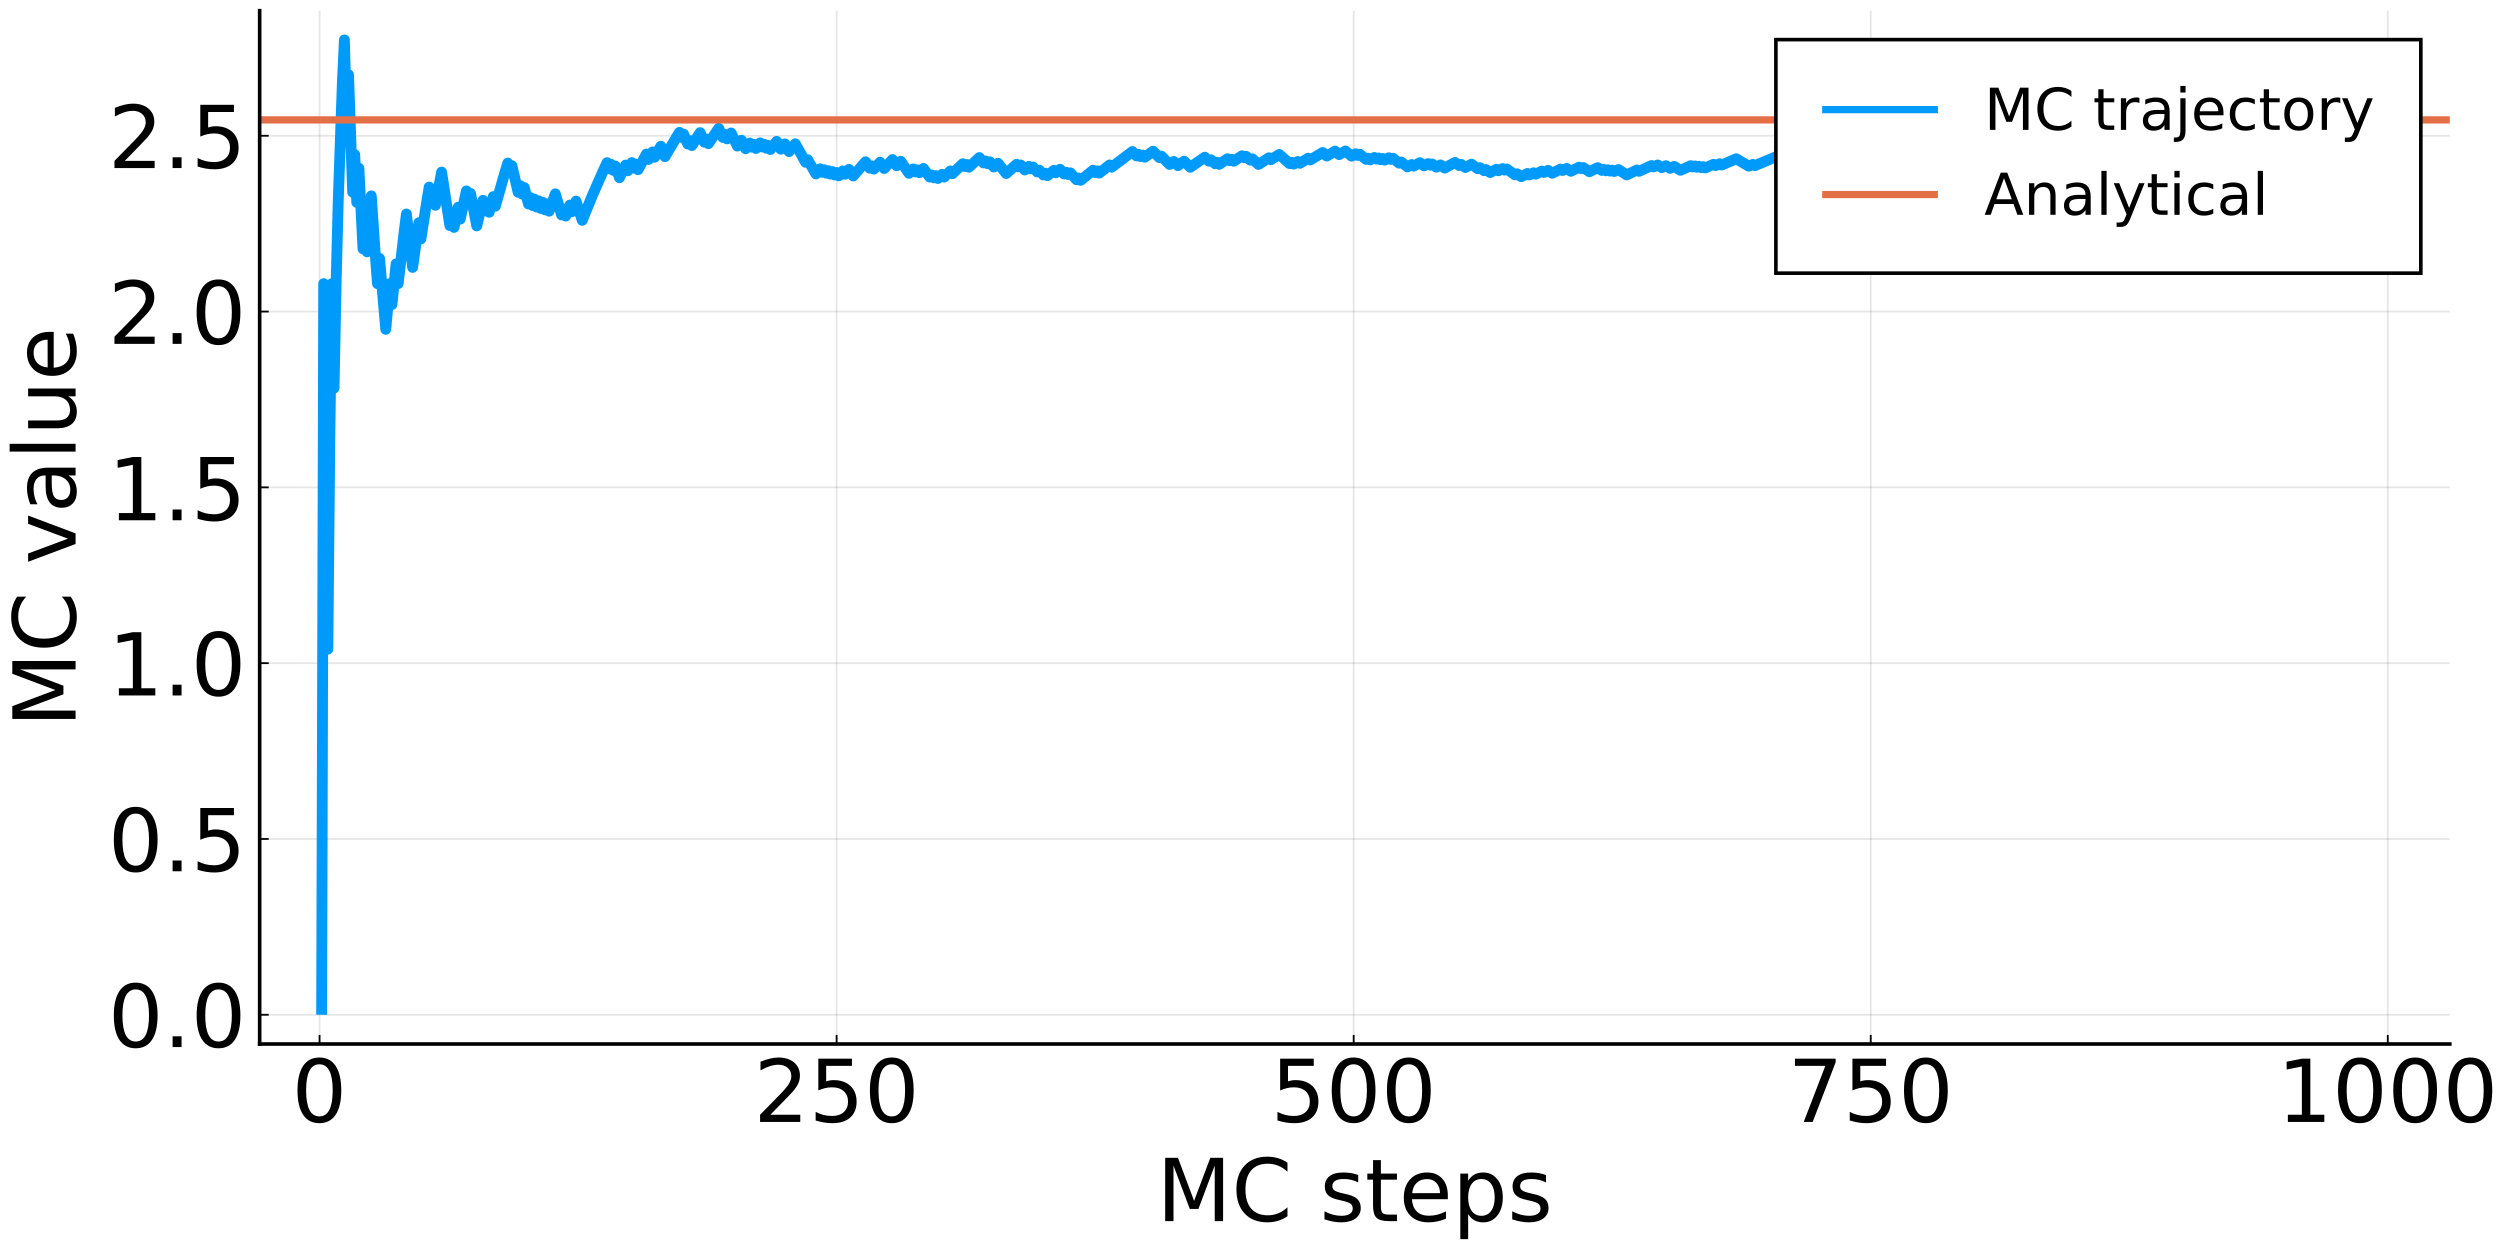
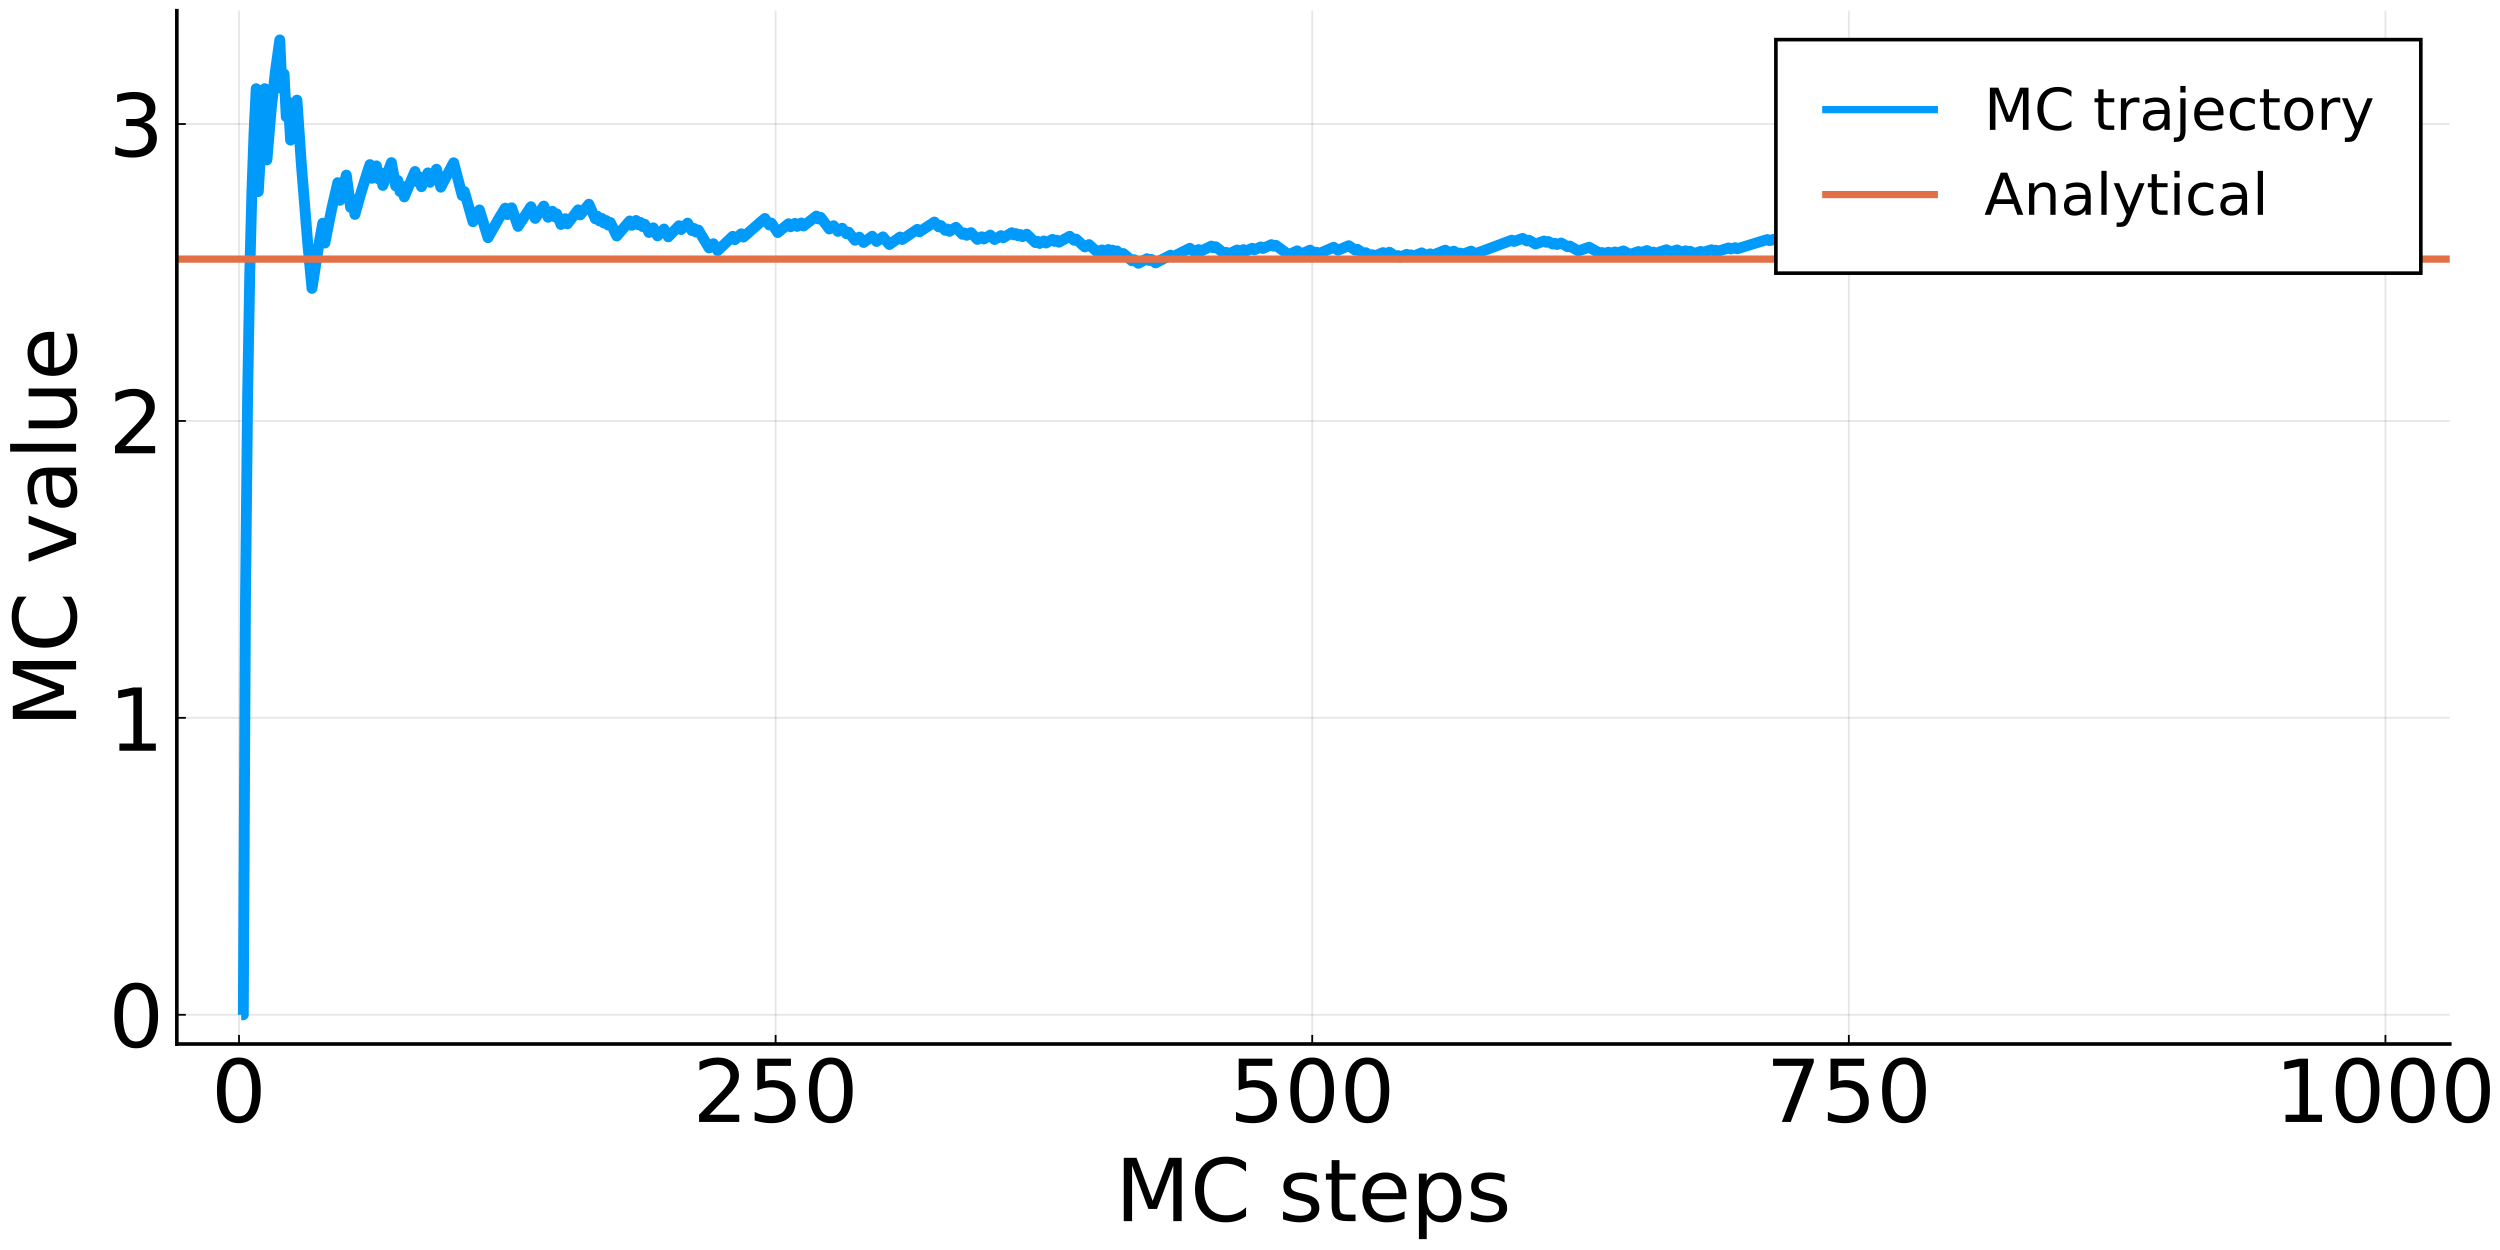
<svg xmlns="http://www.w3.org/2000/svg" xmlns:xlink="http://www.w3.org/1999/xlink" width="691.2pt" height="345.6pt" viewBox="0 0 691.2 345.6" version="1.1">
  <defs>
    <style type="text/css">*{stroke-linejoin: round; stroke-linecap: butt}</style>
  </defs>
  <g id="figure_1">
    <g id="patch_1">
      <path d="M 0 345.6  L 691.2 345.6  L 691.2 0  L 0 0  z " style="fill: #ffffff" />
    </g>
    <g id="axes_1">
      <g id="patch_2">
-         <path d="M 71.789 288.647  L 677.311 288.647  L 677.311 2.953  L 71.789 2.953  z " style="fill: #ffffff" />
+         <path d="M 48.89 288.647  L 677.311 288.647  L 677.311 2.953  L 48.89 2.953  z " style="fill: #ffffff" />
      </g>
      <g id="matplotlib.axis_1">
        <g id="xtick_1">
          <g id="line2d_1">
-             <path d="M 88.354 288.647  L 88.354 2.953  " clip-path="url(#pbbd7504877)" style="fill: none; stroke: #000000; stroke-opacity: 0.1; stroke-width: 0.5; stroke-linecap: square" />
+             <path d="M 66.082 288.647  L 66.082 2.953  " clip-path="url(#pa9d94773cf)" style="fill: none; stroke: #000000; stroke-opacity: 0.1; stroke-width: 0.5; stroke-linecap: square" />
          </g>
          <g id="line2d_2">
            <defs>
-               <path id="m615bfdc836" d="M 0 0  L 0 -2.5  " style="stroke: #000000; stroke-width: 0.5" />
-             </defs>
-             <g>
-               <use xlink:href="#m615bfdc836" x="88.354" y="288.647" style="stroke: #000000; stroke-width: 0.5" />
+               <path id="m12567f5a91" d="M 0 0  L 0 -2.5  " style="stroke: #000000; stroke-width: 0.5" />
+             </defs>
+             <g>
+               <use xlink:href="#m12567f5a91" x="66.082" y="288.647" style="stroke: #000000; stroke-width: 0.5" />
            </g>
          </g>
          <g id="text_1">
-             <g transform="translate(80.67431 310.3835)scale(0.24 -0.24)">
+             <g transform="translate(58.40232 310.3835)scale(0.24 -0.24)">
              <defs>
                <path id="DejaVuSans-30" d="M 2034 4250  Q 1547 4250 1301 3770  Q 1056 3291 1056 2328  Q 1056 1369 1301 889  Q 1547 409 2034 409  Q 2525 409 2770 889  Q 3016 1369 3016 2328  Q 3016 3291 2770 3770  Q 2525 4250 2034 4250  z M 2034 4750  Q 2819 4750 3233 4129  Q 3647 3509 3647 2328  Q 3647 1150 3233 529  Q 2819 -91 2034 -91  Q 1250 -91 836 529  Q 422 1150 422 2328  Q 422 3509 836 4129  Q 1250 4750 2034 4750  z " transform="scale(0.015625)" />
              </defs>
              <use xlink:href="#DejaVuSans-30" transform="translate(0 0.78125)" />
            </g>
          </g>
        </g>
        <g id="xtick_2">
          <g id="line2d_3">
-             <path d="M 231.309 288.647  L 231.309 2.953  " clip-path="url(#pbbd7504877)" style="fill: none; stroke: #000000; stroke-opacity: 0.1; stroke-width: 0.5; stroke-linecap: square" />
+             <path d="M 214.443 288.647  L 214.443 2.953  " clip-path="url(#pa9d94773cf)" style="fill: none; stroke: #000000; stroke-opacity: 0.1; stroke-width: 0.5; stroke-linecap: square" />
          </g>
          <g id="line2d_4">
            <g>
-               <use xlink:href="#m615bfdc836" x="231.309" y="288.647" style="stroke: #000000; stroke-width: 0.5" />
+               <use xlink:href="#m12567f5a91" x="214.443" y="288.647" style="stroke: #000000; stroke-width: 0.5" />
            </g>
          </g>
          <g id="text_2">
-             <g transform="translate(208.3892 310.3835)scale(0.24 -0.24)">
+             <g transform="translate(191.5232 310.3835)scale(0.24 -0.24)">
              <defs>
                <path id="DejaVuSans-32" d="M 1228 531  L 3431 531  L 3431 0  L 469 0  L 469 531  Q 828 903 1448 1529  Q 2069 2156 2228 2338  Q 2531 2678 2651 2914  Q 2772 3150 2772 3378  Q 2772 3750 2511 3984  Q 2250 4219 1831 4219  Q 1534 4219 1204 4116  Q 875 4013 500 3803  L 500 4441  Q 881 4594 1212 4672  Q 1544 4750 1819 4750  Q 2544 4750 2975 4387  Q 3406 4025 3406 3419  Q 3406 3131 3298 2873  Q 3191 2616 2906 2266  Q 2828 2175 2409 1742  Q 1991 1309 1228 531  z " transform="scale(0.015625)" />
                <path id="DejaVuSans-35" d="M 691 4666  L 3169 4666  L 3169 4134  L 1269 4134  L 1269 2991  Q 1406 3038 1543 3061  Q 1681 3084 1819 3084  Q 2600 3084 3056 2656  Q 3513 2228 3513 1497  Q 3513 744 3044 326  Q 2575 -91 1722 -91  Q 1428 -91 1123 -41  Q 819 9 494 109  L 494 744  Q 775 591 1075 516  Q 1375 441 1709 441  Q 2250 441 2565 725  Q 2881 1009 2881 1497  Q 2881 1984 2565 2268  Q 2250 2553 1709 2553  Q 1456 2553 1204 2497  Q 953 2441 691 2322  L 691 4666  z " transform="scale(0.015625)" />
              </defs>
              <use xlink:href="#DejaVuSans-32" transform="translate(0 0.78125)" />
              <use xlink:href="#DejaVuSans-35" transform="translate(63.62305 0.78125)" />
              <use xlink:href="#DejaVuSans-30" transform="translate(127.2461 0.78125)" />
            </g>
          </g>
        </g>
        <g id="xtick_3">
          <g id="line2d_5">
-             <path d="M 374.264 288.647  L 374.264 2.953  " clip-path="url(#pbbd7504877)" style="fill: none; stroke: #000000; stroke-opacity: 0.1; stroke-width: 0.5; stroke-linecap: square" />
+             <path d="M 362.804 288.647  L 362.804 2.953  " clip-path="url(#pa9d94773cf)" style="fill: none; stroke: #000000; stroke-opacity: 0.1; stroke-width: 0.5; stroke-linecap: square" />
          </g>
          <g id="line2d_6">
            <g>
-               <use xlink:href="#m615bfdc836" x="374.264" y="288.647" style="stroke: #000000; stroke-width: 0.5" />
+               <use xlink:href="#m12567f5a91" x="362.804" y="288.647" style="stroke: #000000; stroke-width: 0.5" />
            </g>
          </g>
          <g id="text_3">
-             <g transform="translate(351.3442 310.3835)scale(0.24 -0.24)">
+             <g transform="translate(339.8841 310.3835)scale(0.24 -0.24)">
              <use xlink:href="#DejaVuSans-35" transform="translate(0 0.78125)" />
              <use xlink:href="#DejaVuSans-30" transform="translate(63.62305 0.78125)" />
              <use xlink:href="#DejaVuSans-30" transform="translate(127.2461 0.78125)" />
            </g>
          </g>
        </g>
        <g id="xtick_4">
          <g id="line2d_7">
-             <path d="M 517.219 288.647  L 517.219 2.953  " clip-path="url(#pbbd7504877)" style="fill: none; stroke: #000000; stroke-opacity: 0.1; stroke-width: 0.5; stroke-linecap: square" />
+             <path d="M 511.165 288.647  L 511.165 2.953  " clip-path="url(#pa9d94773cf)" style="fill: none; stroke: #000000; stroke-opacity: 0.1; stroke-width: 0.5; stroke-linecap: square" />
          </g>
          <g id="line2d_8">
            <g>
-               <use xlink:href="#m615bfdc836" x="517.219" y="288.647" style="stroke: #000000; stroke-width: 0.5" />
+               <use xlink:href="#m12567f5a91" x="511.165" y="288.647" style="stroke: #000000; stroke-width: 0.5" />
            </g>
          </g>
          <g id="text_4">
-             <g transform="translate(494.2991 310.3835)scale(0.24 -0.24)">
+             <g transform="translate(488.245 310.3835)scale(0.24 -0.24)">
              <defs>
                <path id="DejaVuSans-37" d="M 525 4666  L 3525 4666  L 3525 4397  L 1831 0  L 1172 0  L 2766 4134  L 525 4134  L 525 4666  z " transform="scale(0.015625)" />
              </defs>
              <use xlink:href="#DejaVuSans-37" transform="translate(0 0.78125)" />
              <use xlink:href="#DejaVuSans-35" transform="translate(63.62305 0.78125)" />
              <use xlink:href="#DejaVuSans-30" transform="translate(127.2461 0.78125)" />
            </g>
          </g>
        </g>
        <g id="xtick_5">
          <g id="line2d_9">
-             <path d="M 660.174 288.647  L 660.174 2.953  " clip-path="url(#pbbd7504877)" style="fill: none; stroke: #000000; stroke-opacity: 0.1; stroke-width: 0.5; stroke-linecap: square" />
+             <path d="M 659.526 288.647  L 659.526 2.953  " clip-path="url(#pa9d94773cf)" style="fill: none; stroke: #000000; stroke-opacity: 0.1; stroke-width: 0.5; stroke-linecap: square" />
          </g>
          <g id="line2d_10">
            <g>
-               <use xlink:href="#m615bfdc836" x="660.174" y="288.647" style="stroke: #000000; stroke-width: 0.5" />
+               <use xlink:href="#m12567f5a91" x="659.526" y="288.647" style="stroke: #000000; stroke-width: 0.5" />
            </g>
          </g>
          <g id="text_5">
-             <g transform="translate(629.574 310.3835)scale(0.24 -0.24)">
+             <g transform="translate(628.926 310.3835)scale(0.24 -0.24)">
              <defs>
                <path id="DejaVuSans-31" d="M 794 531  L 1825 531  L 1825 4091  L 703 3866  L 703 4441  L 1819 4666  L 2450 4666  L 2450 531  L 3481 531  L 3481 0  L 794 0  L 794 531  z " transform="scale(0.015625)" />
              </defs>
              <use xlink:href="#DejaVuSans-31" transform="translate(0 0.78125)" />
              <use xlink:href="#DejaVuSans-30" transform="translate(63.62305 0.78125)" />
              <use xlink:href="#DejaVuSans-30" transform="translate(127.2461 0.78125)" />
              <use xlink:href="#DejaVuSans-30" transform="translate(190.8691 0.78125)" />
            </g>
          </g>
        </g>
        <g id="text_6">
-           <g transform="translate(319.7945 337.611)scale(0.24 -0.24)">
+           <g transform="translate(308.3452 337.611)scale(0.24 -0.24)">
            <defs>
              <path id="DejaVuSans-4d" d="M 628 4666  L 1569 4666  L 2759 1491  L 3956 4666  L 4897 4666  L 4897 0  L 4281 0  L 4281 4097  L 3078 897  L 2444 897  L 1241 4097  L 1241 0  L 628 0  L 628 4666  z " transform="scale(0.015625)" />
              <path id="DejaVuSans-43" d="M 4122 4306  L 4122 3641  Q 3803 3938 3442 4084  Q 3081 4231 2675 4231  Q 1875 4231 1450 3742  Q 1025 3253 1025 2328  Q 1025 1406 1450 917  Q 1875 428 2675 428  Q 3081 428 3442 575  Q 3803 722 4122 1019  L 4122 359  Q 3791 134 3420 21  Q 3050 -91 2638 -91  Q 1578 -91 968 557  Q 359 1206 359 2328  Q 359 3453 968 4101  Q 1578 4750 2638 4750  Q 3056 4750 3426 4639  Q 3797 4528 4122 4306  z " transform="scale(0.015625)" />
              <path id="DejaVuSans-20" transform="scale(0.015625)" />
              <path id="DejaVuSans-73" d="M 2834 3397  L 2834 2853  Q 2591 2978 2328 3040  Q 2066 3103 1784 3103  Q 1356 3103 1142 2972  Q 928 2841 928 2578  Q 928 2378 1081 2264  Q 1234 2150 1697 2047  L 1894 2003  Q 2506 1872 2764 1633  Q 3022 1394 3022 966  Q 3022 478 2636 193  Q 2250 -91 1575 -91  Q 1294 -91 989 -36  Q 684 19 347 128  L 347 722  Q 666 556 975 473  Q 1284 391 1588 391  Q 1994 391 2212 530  Q 2431 669 2431 922  Q 2431 1156 2273 1281  Q 2116 1406 1581 1522  L 1381 1569  Q 847 1681 609 1914  Q 372 2147 372 2553  Q 372 3047 722 3315  Q 1072 3584 1716 3584  Q 2034 3584 2315 3537  Q 2597 3491 2834 3397  z " transform="scale(0.015625)" />
              <path id="DejaVuSans-74" d="M 1172 4494  L 1172 3500  L 2356 3500  L 2356 3053  L 1172 3053  L 1172 1153  Q 1172 725 1289 603  Q 1406 481 1766 481  L 2356 481  L 2356 0  L 1766 0  Q 1100 0 847 248  Q 594 497 594 1153  L 594 3053  L 172 3053  L 172 3500  L 594 3500  L 594 4494  L 1172 4494  z " transform="scale(0.015625)" />
              <path id="DejaVuSans-65" d="M 3597 1894  L 3597 1613  L 953 1613  Q 991 1019 1311 708  Q 1631 397 2203 397  Q 2534 397 2845 478  Q 3156 559 3463 722  L 3463 178  Q 3153 47 2828 -22  Q 2503 -91 2169 -91  Q 1331 -91 842 396  Q 353 884 353 1716  Q 353 2575 817 3079  Q 1281 3584 2069 3584  Q 2775 3584 3186 3129  Q 3597 2675 3597 1894  z M 3022 2063  Q 3016 2534 2758 2815  Q 2500 3097 2075 3097  Q 1594 3097 1305 2825  Q 1016 2553 972 2059  L 3022 2063  z " transform="scale(0.015625)" />
              <path id="DejaVuSans-70" d="M 1159 525  L 1159 -1331  L 581 -1331  L 581 3500  L 1159 3500  L 1159 2969  Q 1341 3281 1617 3432  Q 1894 3584 2278 3584  Q 2916 3584 3314 3078  Q 3713 2572 3713 1747  Q 3713 922 3314 415  Q 2916 -91 2278 -91  Q 1894 -91 1617 61  Q 1341 213 1159 525  z M 3116 1747  Q 3116 2381 2855 2742  Q 2594 3103 2138 3103  Q 1681 3103 1420 2742  Q 1159 2381 1159 1747  Q 1159 1113 1420 752  Q 1681 391 2138 391  Q 2594 391 2855 752  Q 3116 1113 3116 1747  z " transform="scale(0.015625)" />
            </defs>
            <use xlink:href="#DejaVuSans-4d" />
            <use xlink:href="#DejaVuSans-43" x="86.279" />
            <use xlink:href="#DejaVuSans-20" x="156.104" />
            <use xlink:href="#DejaVuSans-73" x="187.891" />
            <use xlink:href="#DejaVuSans-74" x="239.99" />
            <use xlink:href="#DejaVuSans-65" x="279.199" />
            <use xlink:href="#DejaVuSans-70" x="340.723" />
            <use xlink:href="#DejaVuSans-73" x="404.199" />
          </g>
        </g>
      </g>
      <g id="matplotlib.axis_2">
        <g id="ytick_1">
          <g id="line2d_11">
-             <path d="M 71.789 280.562  L 677.311 280.562  " clip-path="url(#pbbd7504877)" style="fill: none; stroke: #000000; stroke-opacity: 0.1; stroke-width: 0.5; stroke-linecap: square" />
+             <path d="M 48.89 280.562  L 677.311 280.562  " clip-path="url(#pa9d94773cf)" style="fill: none; stroke: #000000; stroke-opacity: 0.1; stroke-width: 0.5; stroke-linecap: square" />
          </g>
          <g id="line2d_12">
            <defs>
-               <path id="m28bf1f5db9" d="M 0 0  L 2.5 0  " style="stroke: #000000; stroke-width: 0.5" />
-             </defs>
-             <g>
-               <use xlink:href="#m28bf1f5db9" x="71.789" y="280.562" style="stroke: #000000; stroke-width: 0.5" />
+               <path id="m84468bde2f" d="M 0 0  L 2.5 0  " style="stroke: #000000; stroke-width: 0.5" />
+             </defs>
+             <g>
+               <use xlink:href="#m84468bde2f" x="48.89" y="280.562" style="stroke: #000000; stroke-width: 0.5" />
            </g>
          </g>
          <g id="text_7">
-             <g transform="translate(29.88869 289.6797)scale(0.24 -0.24)">
-               <defs>
-                 <path id="DejaVuSans-2e" d="M 684 794  L 1344 794  L 1344 0  L 684 0  L 684 794  z " transform="scale(0.015625)" />
-               </defs>
+             <g transform="translate(30.03026 289.6797)scale(0.24 -0.24)">
              <use xlink:href="#DejaVuSans-30" transform="translate(0 0.78125)" />
-               <use xlink:href="#DejaVuSans-2e" transform="translate(63.62305 0.78125)" />
-               <use xlink:href="#DejaVuSans-30" transform="translate(95.41016 0.78125)" />
            </g>
          </g>
        </g>
        <g id="ytick_2">
          <g id="line2d_13">
-             <path d="M 71.789 231.957  L 677.311 231.957  " clip-path="url(#pbbd7504877)" style="fill: none; stroke: #000000; stroke-opacity: 0.1; stroke-width: 0.5; stroke-linecap: square" />
+             <path d="M 48.89 198.473  L 677.311 198.473  " clip-path="url(#pa9d94773cf)" style="fill: none; stroke: #000000; stroke-opacity: 0.1; stroke-width: 0.5; stroke-linecap: square" />
          </g>
          <g id="line2d_14">
            <g>
-               <use xlink:href="#m28bf1f5db9" x="71.789" y="231.957" style="stroke: #000000; stroke-width: 0.5" />
+               <use xlink:href="#m84468bde2f" x="48.89" y="198.473" style="stroke: #000000; stroke-width: 0.5" />
            </g>
          </g>
          <g id="text_8">
-             <g transform="translate(29.88869 241.0747)scale(0.24 -0.24)">
-               <use xlink:href="#DejaVuSans-30" transform="translate(0 0.78125)" />
-               <use xlink:href="#DejaVuSans-2e" transform="translate(63.62305 0.78125)" />
-               <use xlink:href="#DejaVuSans-35" transform="translate(95.41016 0.78125)" />
+             <g transform="translate(30.03026 207.5913)scale(0.24 -0.24)">
+               <use xlink:href="#DejaVuSans-31" transform="translate(0 0.09375)" />
            </g>
          </g>
        </g>
        <g id="ytick_3">
          <g id="line2d_15">
-             <path d="M 71.789 183.352  L 677.311 183.352  " clip-path="url(#pbbd7504877)" style="fill: none; stroke: #000000; stroke-opacity: 0.1; stroke-width: 0.5; stroke-linecap: square" />
+             <path d="M 48.89 116.385  L 677.311 116.385  " clip-path="url(#pa9d94773cf)" style="fill: none; stroke: #000000; stroke-opacity: 0.1; stroke-width: 0.5; stroke-linecap: square" />
          </g>
          <g id="line2d_16">
            <g>
-               <use xlink:href="#m28bf1f5db9" x="71.789" y="183.352" style="stroke: #000000; stroke-width: 0.5" />
+               <use xlink:href="#m84468bde2f" x="48.89" y="116.385" style="stroke: #000000; stroke-width: 0.5" />
            </g>
          </g>
          <g id="text_9">
-             <g transform="translate(29.88869 192.4698)scale(0.24 -0.24)">
-               <use xlink:href="#DejaVuSans-31" transform="translate(0 0.78125)" />
-               <use xlink:href="#DejaVuSans-2e" transform="translate(63.62305 0.78125)" />
-               <use xlink:href="#DejaVuSans-30" transform="translate(95.41016 0.78125)" />
+             <g transform="translate(30.03026 125.5029)scale(0.24 -0.24)">
+               <use xlink:href="#DejaVuSans-32" transform="translate(0 0.78125)" />
            </g>
          </g>
        </g>
        <g id="ytick_4">
          <g id="line2d_17">
-             <path d="M 71.789 134.747  L 677.311 134.747  " clip-path="url(#pbbd7504877)" style="fill: none; stroke: #000000; stroke-opacity: 0.1; stroke-width: 0.5; stroke-linecap: square" />
+             <path d="M 48.89 34.296  L 677.311 34.296  " clip-path="url(#pa9d94773cf)" style="fill: none; stroke: #000000; stroke-opacity: 0.1; stroke-width: 0.5; stroke-linecap: square" />
          </g>
          <g id="line2d_18">
            <g>
-               <use xlink:href="#m28bf1f5db9" x="71.789" y="134.747" style="stroke: #000000; stroke-width: 0.5" />
+               <use xlink:href="#m84468bde2f" x="48.89" y="34.296" style="stroke: #000000; stroke-width: 0.5" />
            </g>
          </g>
          <g id="text_10">
-             <g transform="translate(29.88869 143.8648)scale(0.24 -0.24)">
-               <use xlink:href="#DejaVuSans-31" transform="translate(0 0.09375)" />
-               <use xlink:href="#DejaVuSans-2e" transform="translate(63.62305 0.09375)" />
-               <use xlink:href="#DejaVuSans-35" transform="translate(95.41016 0.09375)" />
-             </g>
-           </g>
-         </g>
-         <g id="ytick_5">
-           <g id="line2d_19">
-             <path d="M 71.789 86.142  L 677.311 86.142  " clip-path="url(#pbbd7504877)" style="fill: none; stroke: #000000; stroke-opacity: 0.1; stroke-width: 0.5; stroke-linecap: square" />
-           </g>
-           <g id="line2d_20">
-             <g>
-               <use xlink:href="#m28bf1f5db9" x="71.789" y="86.142" style="stroke: #000000; stroke-width: 0.5" />
-             </g>
-           </g>
-           <g id="text_11">
-             <g transform="translate(29.88869 95.25986)scale(0.24 -0.24)">
-               <use xlink:href="#DejaVuSans-32" transform="translate(0 0.78125)" />
-               <use xlink:href="#DejaVuSans-2e" transform="translate(63.62305 0.78125)" />
-               <use xlink:href="#DejaVuSans-30" transform="translate(95.41016 0.78125)" />
-             </g>
-           </g>
-         </g>
-         <g id="ytick_6">
-           <g id="line2d_21">
-             <path d="M 71.789 37.537  L 677.311 37.537  " clip-path="url(#pbbd7504877)" style="fill: none; stroke: #000000; stroke-opacity: 0.1; stroke-width: 0.5; stroke-linecap: square" />
-           </g>
-           <g id="line2d_22">
-             <g>
-               <use xlink:href="#m28bf1f5db9" x="71.789" y="37.537" style="stroke: #000000; stroke-width: 0.5" />
-             </g>
-           </g>
-           <g id="text_12">
-             <g transform="translate(29.88869 46.6549)scale(0.24 -0.24)">
-               <use xlink:href="#DejaVuSans-32" transform="translate(0 0.78125)" />
-               <use xlink:href="#DejaVuSans-2e" transform="translate(63.62305 0.78125)" />
-               <use xlink:href="#DejaVuSans-35" transform="translate(95.41016 0.78125)" />
-             </g>
-           </g>
-         </g>
-         <g id="text_13">
-           <g transform="translate(20.89744 201.1256)rotate(-90)scale(0.24 -0.24)">
+             <g transform="translate(30.03026 43.41457)scale(0.24 -0.24)">
+               <defs>
+                 <path id="DejaVuSans-33" d="M 2597 2516  Q 3050 2419 3304 2112  Q 3559 1806 3559 1356  Q 3559 666 3084 287  Q 2609 -91 1734 -91  Q 1441 -91 1130 -33  Q 819 25 488 141  L 488 750  Q 750 597 1062 519  Q 1375 441 1716 441  Q 2309 441 2620 675  Q 2931 909 2931 1356  Q 2931 1769 2642 2001  Q 2353 2234 1838 2234  L 1294 2234  L 1294 2753  L 1863 2753  Q 2328 2753 2575 2939  Q 2822 3125 2822 3475  Q 2822 3834 2567 4026  Q 2313 4219 1838 4219  Q 1578 4219 1281 4162  Q 984 4106 628 3988  L 628 4550  Q 988 4650 1302 4700  Q 1616 4750 1894 4750  Q 2613 4750 3031 4423  Q 3450 4097 3450 3541  Q 3450 3153 3228 2886  Q 3006 2619 2597 2516  z " transform="scale(0.015625)" />
+               </defs>
+               <use xlink:href="#DejaVuSans-33" transform="translate(0 0.78125)" />
+             </g>
+           </g>
+         </g>
+         <g id="text_11">
+           <g transform="translate(21.03901 201.1256)rotate(-90)scale(0.24 -0.24)">
            <defs>
              <path id="DejaVuSans-76" d="M 191 3500  L 800 3500  L 1894 563  L 2988 3500  L 3597 3500  L 2284 0  L 1503 0  L 191 3500  z " transform="scale(0.015625)" />
              <path id="DejaVuSans-61" d="M 2194 1759  Q 1497 1759 1228 1600  Q 959 1441 959 1056  Q 959 750 1161 570  Q 1363 391 1709 391  Q 2188 391 2477 730  Q 2766 1069 2766 1631  L 2766 1759  L 2194 1759  z M 3341 1997  L 3341 0  L 2766 0  L 2766 531  Q 2569 213 2275 61  Q 1981 -91 1556 -91  Q 1019 -91 701 211  Q 384 513 384 1019  Q 384 1609 779 1909  Q 1175 2209 1959 2209  L 2766 2209  L 2766 2266  Q 2766 2663 2505 2880  Q 2244 3097 1772 3097  Q 1472 3097 1187 3025  Q 903 2953 641 2809  L 641 3341  Q 956 3463 1253 3523  Q 1550 3584 1831 3584  Q 2591 3584 2966 3190  Q 3341 2797 3341 1997  z " transform="scale(0.015625)" />
              <path id="DejaVuSans-6c" d="M 603 4863  L 1178 4863  L 1178 0  L 603 0  L 603 4863  z " transform="scale(0.015625)" />
              <path id="DejaVuSans-75" d="M 544 1381  L 544 3500  L 1119 3500  L 1119 1403  Q 1119 906 1312 657  Q 1506 409 1894 409  Q 2359 409 2629 706  Q 2900 1003 2900 1516  L 2900 3500  L 3475 3500  L 3475 0  L 2900 0  L 2900 538  Q 2691 219 2414 64  Q 2138 -91 1772 -91  Q 1169 -91 856 284  Q 544 659 544 1381  z M 1991 3584  L 1991 3584  z " transform="scale(0.015625)" />
            </defs>
            <use xlink:href="#DejaVuSans-4d" />
            <use xlink:href="#DejaVuSans-43" x="86.279" />
            <use xlink:href="#DejaVuSans-20" x="156.104" />
            <use xlink:href="#DejaVuSans-76" x="187.891" />
            <use xlink:href="#DejaVuSans-61" x="247.07" />
            <use xlink:href="#DejaVuSans-6c" x="308.35" />
            <use xlink:href="#DejaVuSans-75" x="336.133" />
            <use xlink:href="#DejaVuSans-65" x="399.512" />
          </g>
        </g>
      </g>
-       <g id="line2d_23">
-         <path d="M 88.926 280.562  L 89.498 78.419  L 90.07 145.8  L 90.642 179.49  L 91.213 118.848  L 91.785 78.419  L 92.357 107.297  L 92.929 78.419  L 93.501 55.959  L 94.644 23.289  L 95.216 11.038  L 95.788 31.771  L 96.36 20.664  L 97.503 53.151  L 98.075 42.747  L 98.647 55.959  L 99.219 46.502  L 100.363 68.793  L 100.934 60.043  L 101.506 69.63  L 102.65 54.162  L 103.793 70.932  L 104.365 78.419  L 104.937 71.449  L 106.653 91.053  L 107.796 78.419  L 108.368 84.195  L 109.512 72.956  L 110.083 78.419  L 111.799 63.628  L 112.371 59.168  L 114.086 73.927  L 115.802 61.574  L 116.373 66.043  L 118.089 55.095  L 118.661 51.721  L 119.233 55.959  L 119.804 52.692  L 120.376 56.761  L 122.092 47.584  L 124.379 62.376  L 124.951 59.468  L 125.523 62.87  L 126.666 57.3  L 127.238 60.583  L 128.954 52.796  L 129.525 55.959  L 130.097 53.498  L 131.813 62.461  L 133.528 55.39  L 134.1 58.205  L 134.672 55.959  L 135.244 58.698  L 136.387 54.355  L 136.959 57.016  L 139.246 48.893  L 140.39 45.099  L 140.962 47.658  L 141.534 45.816  L 143.249 53.151  L 143.821 51.328  L 144.393 53.667  L 144.964 51.875  L 146.108 56.404  L 146.68 54.638  L 147.252 56.831  L 147.824 55.095  L 148.395 57.242  L 148.967 55.535  L 149.539 57.638  L 150.111 55.959  L 150.683 58.02  L 151.254 56.367  L 151.826 58.387  L 153.542 53.595  L 155.257 59.414  L 155.829 57.862  L 156.401 59.734  L 157.544 56.701  L 158.116 58.536  L 159.26 55.597  L 160.975 60.911  L 163.835 53.917  L 166.694 47.434  L 167.837 44.971  L 168.409 46.654  L 168.981 45.446  L 169.553 47.101  L 170.125 45.907  L 171.268 49.143  L 172.984 45.639  L 173.555 47.216  L 174.699 44.952  L 175.271 46.502  L 175.843 45.389  L 176.415 46.917  L 178.702 42.597  L 179.274 44.093  L 180.417 42.008  L 180.989 43.481  L 182.705 40.441  L 183.848 43.317  L 187.279 37.523  L 187.851 36.597  L 188.423 37.991  L 188.995 37.072  L 190.138 39.808  L 190.71 38.894  L 191.282 40.237  L 193.569 36.672  L 194.713 39.295  L 195.285 38.423  L 195.856 39.711  L 198.716 35.477  L 199.859 37.991  L 200.431 37.166  L 201.003 38.401  L 202.146 36.772  L 203.862 40.392  L 205.006 38.783  L 206.149 41.131  L 207.293 39.546  L 207.865 40.699  L 208.436 39.916  L 209.008 41.056  L 210.152 39.509  L 210.724 40.636  L 211.296 39.871  L 211.867 40.985  L 212.439 40.226  L 213.011 41.329  L 214.726 39.088  L 215.87 41.254  L 217.014 39.788  L 218.157 41.909  L 219.873 39.749  L 222.732 44.872  L 223.304 44.158  L 225.591 48.098  L 226.735 46.678  L 227.307 47.64  L 227.878 46.938  L 228.45 47.892  L 229.022 47.194  L 229.594 48.139  L 230.166 47.446  L 230.737 48.382  L 231.309 47.694  L 231.881 48.621  L 233.025 47.259  L 233.597 48.177  L 234.74 46.834  L 235.884 48.646  L 239.315 44.729  L 240.458 46.502  L 241.03 45.864  L 241.602 46.74  L 243.317 44.853  L 244.461 46.58  L 246.748 44.121  L 247.892 45.816  L 249.036 44.609  L 251.323 47.921  L 252.467 46.724  L 253.038 47.536  L 253.61 46.944  L 254.182 47.749  L 255.326 46.575  L 257.041 48.954  L 257.613 48.371  L 258.185 49.153  L 258.757 48.573  L 259.328 49.349  L 260.472 48.199  L 261.044 48.968  L 262.759 47.269  L 263.331 48.032  L 266.19 45.27  L 266.762 46.025  L 267.334 45.482  L 267.906 46.231  L 270.765 43.567  L 271.908 45.044  L 272.48 44.52  L 273.052 45.25  L 273.624 44.729  L 274.768 46.176  L 275.911 45.14  L 278.198 47.976  L 281.058 45.429  L 281.629 46.124  L 282.201 45.623  L 283.345 47.001  L 284.488 46.006  L 285.06 46.688  L 285.632 46.194  L 286.776 47.544  L 287.348 47.052  L 288.491 48.387  L 289.063 47.896  L 289.635 48.557  L 291.35 47.101  L 291.922 47.757  L 293.066 46.799  L 294.209 48.098  L 294.781 47.622  L 295.353 48.265  L 295.925 47.792  L 297.64 49.7  L 298.212 49.227  L 298.784 49.856  L 302.215 47.071  L 302.787 47.694  L 303.359 47.238  L 303.93 47.857  L 306.789 45.611  L 307.361 46.224  L 313.079 41.9  L 314.223 43.108  L 314.795 42.687  L 315.367 43.286  L 315.939 42.867  L 316.51 43.462  L 318.798 41.803  L 320.513 43.567  L 321.085 43.156  L 323.372 45.467  L 324.516 44.647  L 325.659 45.784  L 327.375 44.568  L 329.09 46.249  L 333.093 43.469  L 334.237 44.572  L 334.809 44.182  L 335.952 45.273  L 336.524 44.884  L 337.096 45.426  L 339.383 43.885  L 339.955 44.423  L 340.527 44.041  L 341.099 44.576  L 343.386 43.067  L 343.958 43.598  L 344.53 43.225  L 345.673 44.28  L 346.245 43.907  L 347.96 45.471  L 350.82 43.628  L 351.391 44.143  L 353.679 42.696  L 356.538 45.232  L 357.11 44.872  L 357.681 45.373  L 358.825 44.658  L 359.397 45.155  L 361.684 43.742  L 362.256 44.236  L 365.687 42.159  L 366.831 43.138  L 369.118 41.778  L 370.261 42.747  L 371.977 41.74  L 373.692 43.176  L 374.836 42.51  L 375.408 42.984  L 375.98 42.652  L 377.695 44.063  L 378.267 43.732  L 378.839 44.198  L 379.982 43.54  L 380.554 44.004  L 381.126 43.676  L 381.698 44.138  L 382.27 43.811  L 382.841 44.271  L 383.985 43.621  L 384.557 44.078  L 385.129 43.755  L 386.844 45.116  L 387.416 44.793  L 389.131 46.138  L 390.275 45.495  L 390.847 45.939  L 392.562 44.982  L 393.706 45.864  L 394.85 45.232  L 395.421 45.67  L 395.993 45.355  L 397.137 46.226  L 398.281 45.599  L 399.424 46.463  L 402.283 44.913  L 403.427 45.768  L 403.999 45.461  L 405.142 46.31  L 406.858 45.394  L 408.573 46.654  L 409.145 46.35  L 410.289 47.182  L 410.861 46.879  L 412.004 47.705  L 413.72 46.801  L 414.292 47.211  L 415.435 46.614  L 416.007 47.022  L 416.579 46.724  L 418.866 48.343  L 419.438 48.046  L 420.582 48.846  L 422.297 47.959  L 422.869 48.357  L 424.012 47.771  L 424.584 48.167  L 426.3 47.294  L 426.872 47.688  L 428.015 47.111  L 429.159 47.894  L 431.446 46.75  L 432.018 47.139  L 433.162 46.573  L 434.305 47.346  L 436.593 46.222  L 437.164 46.607  L 437.736 46.328  L 439.452 47.472  L 441.739 46.364  L 442.883 47.12  L 443.454 46.845  L 444.026 47.22  L 444.598 46.946  L 445.17 47.32  L 445.742 47.047  L 446.313 47.42  L 447.457 46.875  L 449.744 48.354  L 452.603 47.003  L 453.175 47.369  L 456.606 45.775  L 457.178 46.139  L 458.322 45.614  L 459.465 46.338  L 460.609 45.816  L 461.753 46.535  L 462.896 46.015  L 464.612 47.084  L 467.471 45.796  L 468.043 46.15  L 468.614 45.894  L 469.186 46.246  L 469.758 45.992  L 470.33 46.343  L 470.902 46.089  L 471.474 46.438  L 473.761 45.429  L 474.333 45.777  L 475.476 45.276  L 476.048 45.623  L 480.051 43.893  L 483.482 45.948  L 484.625 45.458  L 485.197 45.797  L 492.059 42.915  L 492.631 43.252  L 493.774 42.781  L 495.49 43.782  L 498.349 42.614  L 498.921 42.946  L 500.065 42.483  L 500.636 42.813  L 501.208 42.582  L 501.78 42.912  L 502.924 42.452  L 503.495 42.78  L 506.355 41.641  L 506.926 41.967  L 508.07 41.516  L 508.642 41.841  L 510.929 40.945  L 511.501 41.269  L 513.788 40.382  L 514.36 40.704  L 516.075 40.045  L 516.647 40.366  L 517.219 40.147  L 517.791 40.467  L 518.935 40.031  L 519.506 40.35  L 520.078 40.133  L 520.65 40.451  L 521.222 40.234  L 522.365 40.867  L 525.225 39.79  L 525.796 40.105  L 528.655 39.041  L 530.371 39.978  L 530.943 39.767  L 531.515 40.077  L 532.658 39.656  L 533.802 40.274  L 534.946 39.854  L 535.517 40.162  L 537.233 39.536  L 537.805 39.842  L 538.376 39.635  L 538.948 39.94  L 540.092 39.526  L 540.664 39.831  L 541.807 39.418  L 542.951 40.025  L 544.666 39.409  L 545.81 40.012  L 546.382 39.808  L 547.526 40.407  L 548.097 40.203  L 549.241 40.8  L 549.813 40.596  L 550.385 40.893  L 553.816 39.679  L 555.531 40.564  L 556.103 40.363  L 556.675 40.656  L 558.39 40.056  L 558.962 40.349  L 560.106 39.951  L 560.677 40.242  L 561.249 40.044  L 561.821 40.334  L 564.68 39.35  L 565.252 39.639  L 569.255 38.279  L 570.398 38.854  L 570.97 38.661  L 571.542 38.948  L 572.686 38.564  L 574.973 39.701  L 576.688 39.127  L 577.26 39.409  L 579.547 38.65  L 580.691 39.212  L 581.835 38.834  L 582.407 39.114  L 583.55 38.738  L 585.837 39.85  L 586.409 39.662  L 586.981 39.938  L 587.553 39.751  L 588.125 40.026  L 588.697 39.839  L 589.84 40.388  L 590.412 40.201  L 590.984 40.474  L 591.556 40.288  L 592.127 40.561  L 593.843 40.003  L 594.415 40.275  L 596.13 39.721  L 597.846 40.532  L 598.417 40.348  L 598.989 40.617  L 602.42 39.52  L 602.992 39.788  L 603.564 39.606  L 604.708 40.14  L 606.995 39.417  L 607.567 39.683  L 608.138 39.503  L 609.282 40.032  L 610.998 39.495  L 612.141 40.021  L 612.713 39.842  L 613.285 40.105  L 615.572 39.394  L 616.144 39.655  L 619.003 38.775  L 619.575 39.035  L 623.006 37.991  L 623.578 38.25  L 625.293 37.732  L 625.865 37.991  L 627.58 37.476  L 628.152 37.734  L 629.296 37.392  L 630.439 37.905  L 634.442 36.721  L 636.158 37.484  L 637.301 37.148  L 638.445 37.655  L 639.017 37.487  L 639.589 37.739  L 640.732 37.405  L 641.304 37.656  L 641.876 37.49  L 642.448 37.74  L 643.019 37.574  L 643.591 37.824  L 644.735 37.492  L 645.307 37.742  L 646.45 37.411  L 647.594 37.908  L 648.738 37.578  L 649.309 37.826  L 653.312 36.681  L 654.456 37.174  L 655.599 36.85  L 656.743 37.34  L 658.459 36.855  L 660.174 37.586  L 660.174 37.586  " clip-path="url(#pbbd7504877)" style="fill: none; stroke: #009afa; stroke-width: 3" />
-       </g>
-       <g id="line2d_24">
-         <path d="M -1 33.145  L 692.2 33.145  " clip-path="url(#pbbd7504877)" style="fill: none; stroke: #e36f47; stroke-width: 2" />
+       <g id="line2d_19">
+         <path d="M 66.676 280.562  L 67.269 280.562  L 67.863 166.763  L 68.456 109.864  L 69.05 75.724  L 69.643 52.964  L 70.236 36.707  L 70.83 24.515  L 71.423 52.964  L 72.61 32.274  L 73.204 24.515  L 73.797 44.211  L 74.984 30.205  L 76.171 19.494  L 77.358 11.038  L 77.951 24.515  L 78.545 20.45  L 79.138 32.274  L 79.732 28.225  L 80.325 38.739  L 81.512 31.08  L 82.105 27.676  L 83.292 45.116  L 85.073 67.189  L 86.259 79.74  L 88.04 68.342  L 89.227 61.718  L 89.82 67.189  L 91.6 58.257  L 93.381 50.49  L 93.974 55.386  L 95.754 48.412  L 96.941 57.341  L 97.535 55.111  L 98.128 59.286  L 99.909 52.964  L 101.689 47.274  L 102.282 45.502  L 102.876 49.293  L 104.063 45.852  L 104.656 49.463  L 105.25 47.792  L 105.843 51.266  L 108.217 44.95  L 109.404 51.405  L 109.997 49.889  L 110.591 52.964  L 111.184 51.467  L 111.777 54.442  L 114.151 48.749  L 114.745 47.413  L 115.338 50.222  L 115.932 48.9  L 116.525 51.625  L 118.305 47.792  L 118.899 50.407  L 120.679 46.78  L 121.866 51.754  L 124.833 46.067  L 125.427 44.998  L 127.8 54.058  L 128.394 52.964  L 130.768 61.316  L 132.548 58.045  L 134.922 65.718  L 137.889 60.488  L 139.669 57.553  L 140.263 59.337  L 141.45 57.445  L 143.23 62.593  L 146.791 57.148  L 147.978 60.386  L 150.351 56.971  L 151.538 60.077  L 152.725 58.42  L 153.319 59.932  L 153.912 59.116  L 155.099 62.068  L 156.286 60.451  L 156.879 61.89  L 159.846 58.006  L 160.44 59.406  L 162.814 56.455  L 164.594 60.505  L 165.187 59.779  L 165.781 61.093  L 166.374 60.371  L 166.968 61.667  L 167.561 60.95  L 168.155 62.227  L 168.748 61.516  L 170.528 65.249  L 174.089 61.093  L 174.683 62.292  L 175.869 60.961  L 176.463 62.142  L 177.056 61.484  L 177.65 62.649  L 178.243 61.996  L 179.43 64.285  L 180.617 62.988  L 181.804 65.22  L 183.584 63.31  L 184.771 65.482  L 187.738 62.401  L 188.332 63.46  L 190.112 61.676  L 191.299 63.751  L 191.892 63.163  L 192.486 64.184  L 193.079 63.6  L 196.046 68.553  L 197.233 67.382  L 198.42 69.294  L 202.574 65.334  L 203.168 66.265  L 204.948 64.636  L 205.542 65.555  L 210.289 61.394  L 211.476 60.396  L 212.663 62.179  L 213.256 61.683  L 215.037 64.299  L 218.004 61.855  L 218.597 62.706  L 219.784 61.752  L 220.378 62.593  L 221.565 61.651  L 222.158 62.484  L 225.719 59.733  L 226.312 60.551  L 226.906 60.103  L 229.279 63.31  L 230.466 62.413  L 231.653 63.977  L 232.84 63.089  L 234.027 64.626  L 234.62 64.184  L 236.401 66.446  L 237.588 65.565  L 238.774 67.042  L 241.148 65.309  L 242.335 66.758  L 244.115 65.482  L 245.896 67.612  L 248.863 65.526  L 249.456 66.222  L 253.611 63.408  L 254.204 64.093  L 258.358 61.394  L 259.545 62.738  L 260.138 62.36  L 261.325 63.687  L 261.919 63.31  L 262.512 63.966  L 264.292 62.845  L 266.073 64.783  L 266.666 64.411  L 267.26 65.049  L 268.447 64.311  L 270.227 66.197  L 271.414 65.462  L 272.007 66.082  L 273.788 64.994  L 274.974 66.219  L 276.755 65.146  L 277.348 65.751  L 279.722 64.344  L 280.315 64.943  L 280.909 64.596  L 281.502 65.191  L 282.096 64.844  L 282.689 65.435  L 283.876 64.747  L 286.25 67.074  L 286.843 66.73  L 287.437 67.304  L 288.624 66.62  L 289.217 67.189  L 290.997 66.176  L 291.591 66.74  L 292.184 66.405  L 292.778 66.966  L 295.745 65.315  L 296.932 66.421  L 297.525 66.095  L 299.899 68.272  L 301.086 67.62  L 303.46 69.75  L 304.647 69.1  L 305.24 69.625  L 306.427 68.98  L 307.02 69.502  L 307.614 69.181  L 308.207 69.699  L 308.801 69.38  L 309.988 70.408  L 310.581 70.089  L 312.955 72.113  L 313.548 71.794  L 314.735 72.791  L 317.109 71.527  L 317.702 72.02  L 318.296 71.708  L 319.483 72.686  L 323.637 70.532  L 324.23 71.015  L 328.978 68.634  L 330.165 69.587  L 331.352 69.003  L 331.945 69.475  L 334.912 68.037  L 335.506 68.505  L 336.099 68.221  L 338.473 70.071  L 339.066 69.787  L 339.66 70.244  L 342.034 69.116  L 342.627 69.57  L 343.814 69.013  L 344.407 69.464  L 346.188 68.636  L 346.781 69.084  L 348.561 68.265  L 349.155 68.71  L 351.529 67.633  L 352.122 68.074  L 352.716 67.808  L 356.276 70.418  L 358.65 69.353  L 359.837 70.206  L 362.211 69.156  L 363.398 70  L 363.991 69.739  L 364.584 70.158  L 368.739 68.361  L 369.925 69.189  L 372.893 67.932  L 374.673 69.159  L 375.266 68.909  L 377.047 70.121  L 377.64 69.871  L 378.827 70.671  L 379.421 70.422  L 380.014 70.819  L 382.388 69.831  L 382.981 70.226  L 384.168 69.737  L 385.948 70.91  L 386.542 70.666  L 387.135 71.054  L 388.916 70.327  L 389.509 70.713  L 390.103 70.472  L 390.696 70.856  L 393.07 69.9  L 394.257 70.662  L 395.444 70.188  L 396.037 70.566  L 399.598 69.163  L 400.785 69.913  L 401.971 69.451  L 403.158 70.194  L 403.752 69.964  L 404.345 70.334  L 406.719 69.419  L 407.906 70.153  L 417.994 66.397  L 418.588 66.758  L 420.962 65.905  L 422.149 66.62  L 422.742 66.408  L 424.522 67.472  L 426.896 66.628  L 427.489 66.979  L 428.083 66.769  L 429.27 67.468  L 429.863 67.259  L 430.457 67.606  L 431.644 67.189  L 433.424 68.223  L 434.017 68.015  L 436.391 69.378  L 439.358 68.342  L 442.326 70.016  L 442.919 69.81  L 443.512 70.141  L 444.699 69.731  L 445.293 70.061  L 446.48 69.652  L 447.073 69.981  L 448.853 69.372  L 450.634 70.35  L 453.008 69.545  L 453.601 69.869  L 455.381 69.271  L 456.568 69.913  L 457.162 69.715  L 457.755 70.034  L 460.722 69.05  L 461.909 69.684  L 463.69 69.1  L 464.876 69.729  L 466.063 69.342  L 466.657 69.655  L 467.25 69.462  L 468.437 70.084  L 470.217 69.508  L 470.811 69.817  L 473.185 69.055  L 473.778 69.363  L 474.372 69.174  L 474.965 69.481  L 477.932 68.542  L 478.526 68.847  L 479.713 68.475  L 480.306 68.779  L 488.614 66.23  L 489.208 66.531  L 490.395 66.174  L 491.581 66.772  L 492.768 66.418  L 493.362 66.715  L 493.955 66.538  L 494.549 66.834  L 496.922 66.131  L 498.703 67.013  L 499.296 66.838  L 499.89 67.131  L 501.67 66.608  L 502.263 66.899  L 507.011 65.523  L 507.604 65.812  L 510.572 64.967  L 511.165 65.255  L 511.758 65.087  L 512.352 65.373  L 515.913 64.374  L 516.506 64.659  L 517.099 64.494  L 517.693 64.778  L 520.067 64.121  L 520.66 64.404  L 522.44 63.915  L 524.814 65.036  L 525.408 64.873  L 526.001 65.152  L 529.562 64.184  L 530.155 64.461  L 531.936 63.982  L 532.529 64.257  L 533.716 63.94  L 535.496 64.761  L 538.463 63.972  L 539.65 64.515  L 542.618 63.735  L 544.398 64.542  L 546.178 64.077  L 546.772 64.344  L 547.959 64.036  L 549.145 64.568  L 549.739 64.414  L 550.926 64.943  L 552.706 64.483  L 554.486 65.271  L 558.641 64.207  L 559.234 64.467  L 560.421 64.167  L 561.014 64.426  L 563.982 63.68  L 564.575 63.938  L 565.168 63.789  L 565.762 64.047  L 566.949 63.751  L 568.136 64.263  L 568.729 64.116  L 569.916 64.626  L 570.509 64.478  L 571.103 64.732  L 572.883 64.291  L 573.477 64.544  L 574.664 64.251  L 576.444 65.006  L 580.005 64.134  L 580.598 64.384  L 581.191 64.239  L 581.785 64.488  L 585.939 63.487  L 586.532 63.734  L 587.126 63.592  L 588.313 64.085  L 588.906 63.944  L 589.5 64.189  L 590.686 63.906  L 591.28 64.151  L 592.467 63.869  L 593.06 64.113  L 593.654 63.973  L 594.841 64.459  L 596.621 64.039  L 597.808 64.522  L 600.182 63.965  L 601.368 64.445  L 602.555 64.168  L 603.149 64.407  L 606.709 63.582  L 607.303 63.82  L 607.896 63.684  L 608.49 63.921  L 610.864 63.377  L 612.05 63.849  L 613.831 63.444  L 614.424 63.679  L 615.018 63.544  L 616.205 64.013  L 617.985 63.61  L 618.578 63.843  L 619.765 63.576  L 621.546 64.271  L 622.139 64.138  L 622.732 64.368  L 625.7 63.705  L 627.48 64.392  L 628.073 64.26  L 629.854 64.943  L 630.447 64.811  L 631.041 65.037  L 632.228 64.774  L 632.821 65  L 634.601 64.605  L 635.195 64.831  L 636.382 64.569  L 637.569 65.018  L 638.755 64.757  L 639.942 65.203  L 642.316 64.684  L 642.91 64.906  L 643.503 64.777  L 644.096 64.998  L 645.283 64.741  L 646.47 65.182  L 647.064 65.053  L 647.657 65.273  L 649.437 64.888  L 650.031 65.107  L 651.218 64.852  L 651.811 65.071  L 653.592 64.689  L 654.185 64.907  L 655.965 64.527  L 656.559 64.744  L 657.746 64.493  L 658.339 64.709  L 658.933 64.583  L 659.526 64.799  L 659.526 64.799  " clip-path="url(#pa9d94773cf)" style="fill: none; stroke: #009afa; stroke-width: 3" />
+       </g>
+       <g id="line2d_20">
+         <path d="M -1 71.632  L 692.2 71.632  " clip-path="url(#pa9d94773cf)" style="fill: none; stroke: #e36f47; stroke-width: 2" />
      </g>
      <g id="patch_3">
-         <path d="M 71.789 288.647  L 71.789 2.953  " style="fill: none; stroke: #000000; stroke-linejoin: miter; stroke-linecap: square" />
+         <path d="M 48.89 288.647  L 48.89 2.953  " style="fill: none; stroke: #000000; stroke-linejoin: miter; stroke-linecap: square" />
      </g>
      <g id="patch_4">
-         <path d="M 71.789 288.647  L 677.311 288.647  " style="fill: none; stroke: #000000; stroke-linejoin: miter; stroke-linecap: square" />
+         <path d="M 48.89 288.647  L 677.311 288.647  " style="fill: none; stroke: #000000; stroke-linejoin: miter; stroke-linecap: square" />
      </g>
      <g id="legend_1">
        <g id="patch_5">
          <path d="M 490.996 75.523  L 669.311 75.523  L 669.311 10.953  L 490.996 10.953  z " style="fill: #ffffff; stroke: #000000; stroke-linejoin: miter" />
        </g>
-         <g id="line2d_25">
+         <g id="line2d_21">
          <path d="M 503.796 30.31  L 519.796 30.31  L 535.796 30.31  " style="fill: none; stroke: #009afa; stroke-width: 2; stroke-linejoin: miter" />
        </g>
-         <g id="text_14">
+         <g id="text_12">
          <g transform="translate(548.5965 35.91026)scale(0.16 -0.16)">
            <defs>
              <path id="DejaVuSans-72" d="M 2631 2963  Q 2534 3019 2420 3045  Q 2306 3072 2169 3072  Q 1681 3072 1420 2755  Q 1159 2438 1159 1844  L 1159 0  L 581 0  L 581 3500  L 1159 3500  L 1159 2956  Q 1341 3275 1631 3429  Q 1922 3584 2338 3584  Q 2397 3584 2469 3576  Q 2541 3569 2628 3553  L 2631 2963  z " transform="scale(0.015625)" />
              <path id="DejaVuSans-6a" d="M 603 3500  L 1178 3500  L 1178 -63  Q 1178 -731 923 -1031  Q 669 -1331 103 -1331  L -116 -1331  L -116 -844  L 38 -844  Q 366 -844 484 -692  Q 603 -541 603 -63  L 603 3500  z M 603 4863  L 1178 4863  L 1178 4134  L 603 4134  L 603 4863  z " transform="scale(0.015625)" />
              <path id="DejaVuSans-63" d="M 3122 3366  L 3122 2828  Q 2878 2963 2633 3030  Q 2388 3097 2138 3097  Q 1578 3097 1268 2742  Q 959 2388 959 1747  Q 959 1106 1268 751  Q 1578 397 2138 397  Q 2388 397 2633 464  Q 2878 531 3122 666  L 3122 134  Q 2881 22 2623 -34  Q 2366 -91 2075 -91  Q 1284 -91 818 406  Q 353 903 353 1747  Q 353 2603 823 3093  Q 1294 3584 2113 3584  Q 2378 3584 2631 3529  Q 2884 3475 3122 3366  z " transform="scale(0.015625)" />
              <path id="DejaVuSans-6f" d="M 1959 3097  Q 1497 3097 1228 2736  Q 959 2375 959 1747  Q 959 1119 1226 758  Q 1494 397 1959 397  Q 2419 397 2687 759  Q 2956 1122 2956 1747  Q 2956 2369 2687 2733  Q 2419 3097 1959 3097  z M 1959 3584  Q 2709 3584 3137 3096  Q 3566 2609 3566 1747  Q 3566 888 3137 398  Q 2709 -91 1959 -91  Q 1206 -91 779 398  Q 353 888 353 1747  Q 353 2609 779 3096  Q 1206 3584 1959 3584  z " transform="scale(0.015625)" />
              <path id="DejaVuSans-79" d="M 2059 -325  Q 1816 -950 1584 -1140  Q 1353 -1331 966 -1331  L 506 -1331  L 506 -850  L 844 -850  Q 1081 -850 1212 -737  Q 1344 -625 1503 -206  L 1606 56  L 191 3500  L 800 3500  L 1894 763  L 2988 3500  L 3597 3500  L 2059 -325  z " transform="scale(0.015625)" />
            </defs>
            <use xlink:href="#DejaVuSans-4d" />
            <use xlink:href="#DejaVuSans-43" x="86.279" />
            <use xlink:href="#DejaVuSans-20" x="156.104" />
            <use xlink:href="#DejaVuSans-74" x="187.891" />
            <use xlink:href="#DejaVuSans-72" x="227.1" />
            <use xlink:href="#DejaVuSans-61" x="268.213" />
            <use xlink:href="#DejaVuSans-6a" x="329.492" />
            <use xlink:href="#DejaVuSans-65" x="357.275" />
            <use xlink:href="#DejaVuSans-63" x="418.799" />
            <use xlink:href="#DejaVuSans-74" x="473.779" />
            <use xlink:href="#DejaVuSans-6f" x="512.988" />
            <use xlink:href="#DejaVuSans-72" x="574.17" />
            <use xlink:href="#DejaVuSans-79" x="615.283" />
          </g>
        </g>
-         <g id="line2d_26">
+         <g id="line2d_22">
          <path d="M 503.796 53.795  L 519.796 53.795  L 535.796 53.795  " style="fill: none; stroke: #e36f47; stroke-width: 2; stroke-linejoin: miter" />
        </g>
-         <g id="text_15">
+         <g id="text_13">
          <g transform="translate(548.5965 59.39526)scale(0.16 -0.16)">
            <defs>
              <path id="DejaVuSans-41" d="M 2188 4044  L 1331 1722  L 3047 1722  L 2188 4044  z M 1831 4666  L 2547 4666  L 4325 0  L 3669 0  L 3244 1197  L 1141 1197  L 716 0  L 50 0  L 1831 4666  z " transform="scale(0.015625)" />
              <path id="DejaVuSans-6e" d="M 3513 2113  L 3513 0  L 2938 0  L 2938 2094  Q 2938 2591 2744 2837  Q 2550 3084 2163 3084  Q 1697 3084 1428 2787  Q 1159 2491 1159 1978  L 1159 0  L 581 0  L 581 3500  L 1159 3500  L 1159 2956  Q 1366 3272 1645 3428  Q 1925 3584 2291 3584  Q 2894 3584 3203 3211  Q 3513 2838 3513 2113  z " transform="scale(0.015625)" />
              <path id="DejaVuSans-69" d="M 603 3500  L 1178 3500  L 1178 0  L 603 0  L 603 3500  z M 603 4863  L 1178 4863  L 1178 4134  L 603 4134  L 603 4863  z " transform="scale(0.015625)" />
            </defs>
            <use xlink:href="#DejaVuSans-41" />
            <use xlink:href="#DejaVuSans-6e" x="68.408" />
            <use xlink:href="#DejaVuSans-61" x="131.787" />
            <use xlink:href="#DejaVuSans-6c" x="193.066" />
            <use xlink:href="#DejaVuSans-79" x="220.85" />
            <use xlink:href="#DejaVuSans-74" x="280.029" />
            <use xlink:href="#DejaVuSans-69" x="319.238" />
            <use xlink:href="#DejaVuSans-63" x="347.021" />
            <use xlink:href="#DejaVuSans-61" x="402.002" />
            <use xlink:href="#DejaVuSans-6c" x="463.281" />
          </g>
        </g>
      </g>
    </g>
  </g>
  <defs>
-     <clipPath id="pbbd7504877">
-       <rect x="71.789" y="2.953" width="605.523" height="285.694" />
+     <clipPath id="pa9d94773cf">
+       <rect x="48.89" y="2.953" width="628.421" height="285.694" />
    </clipPath>
  </defs>
</svg>
